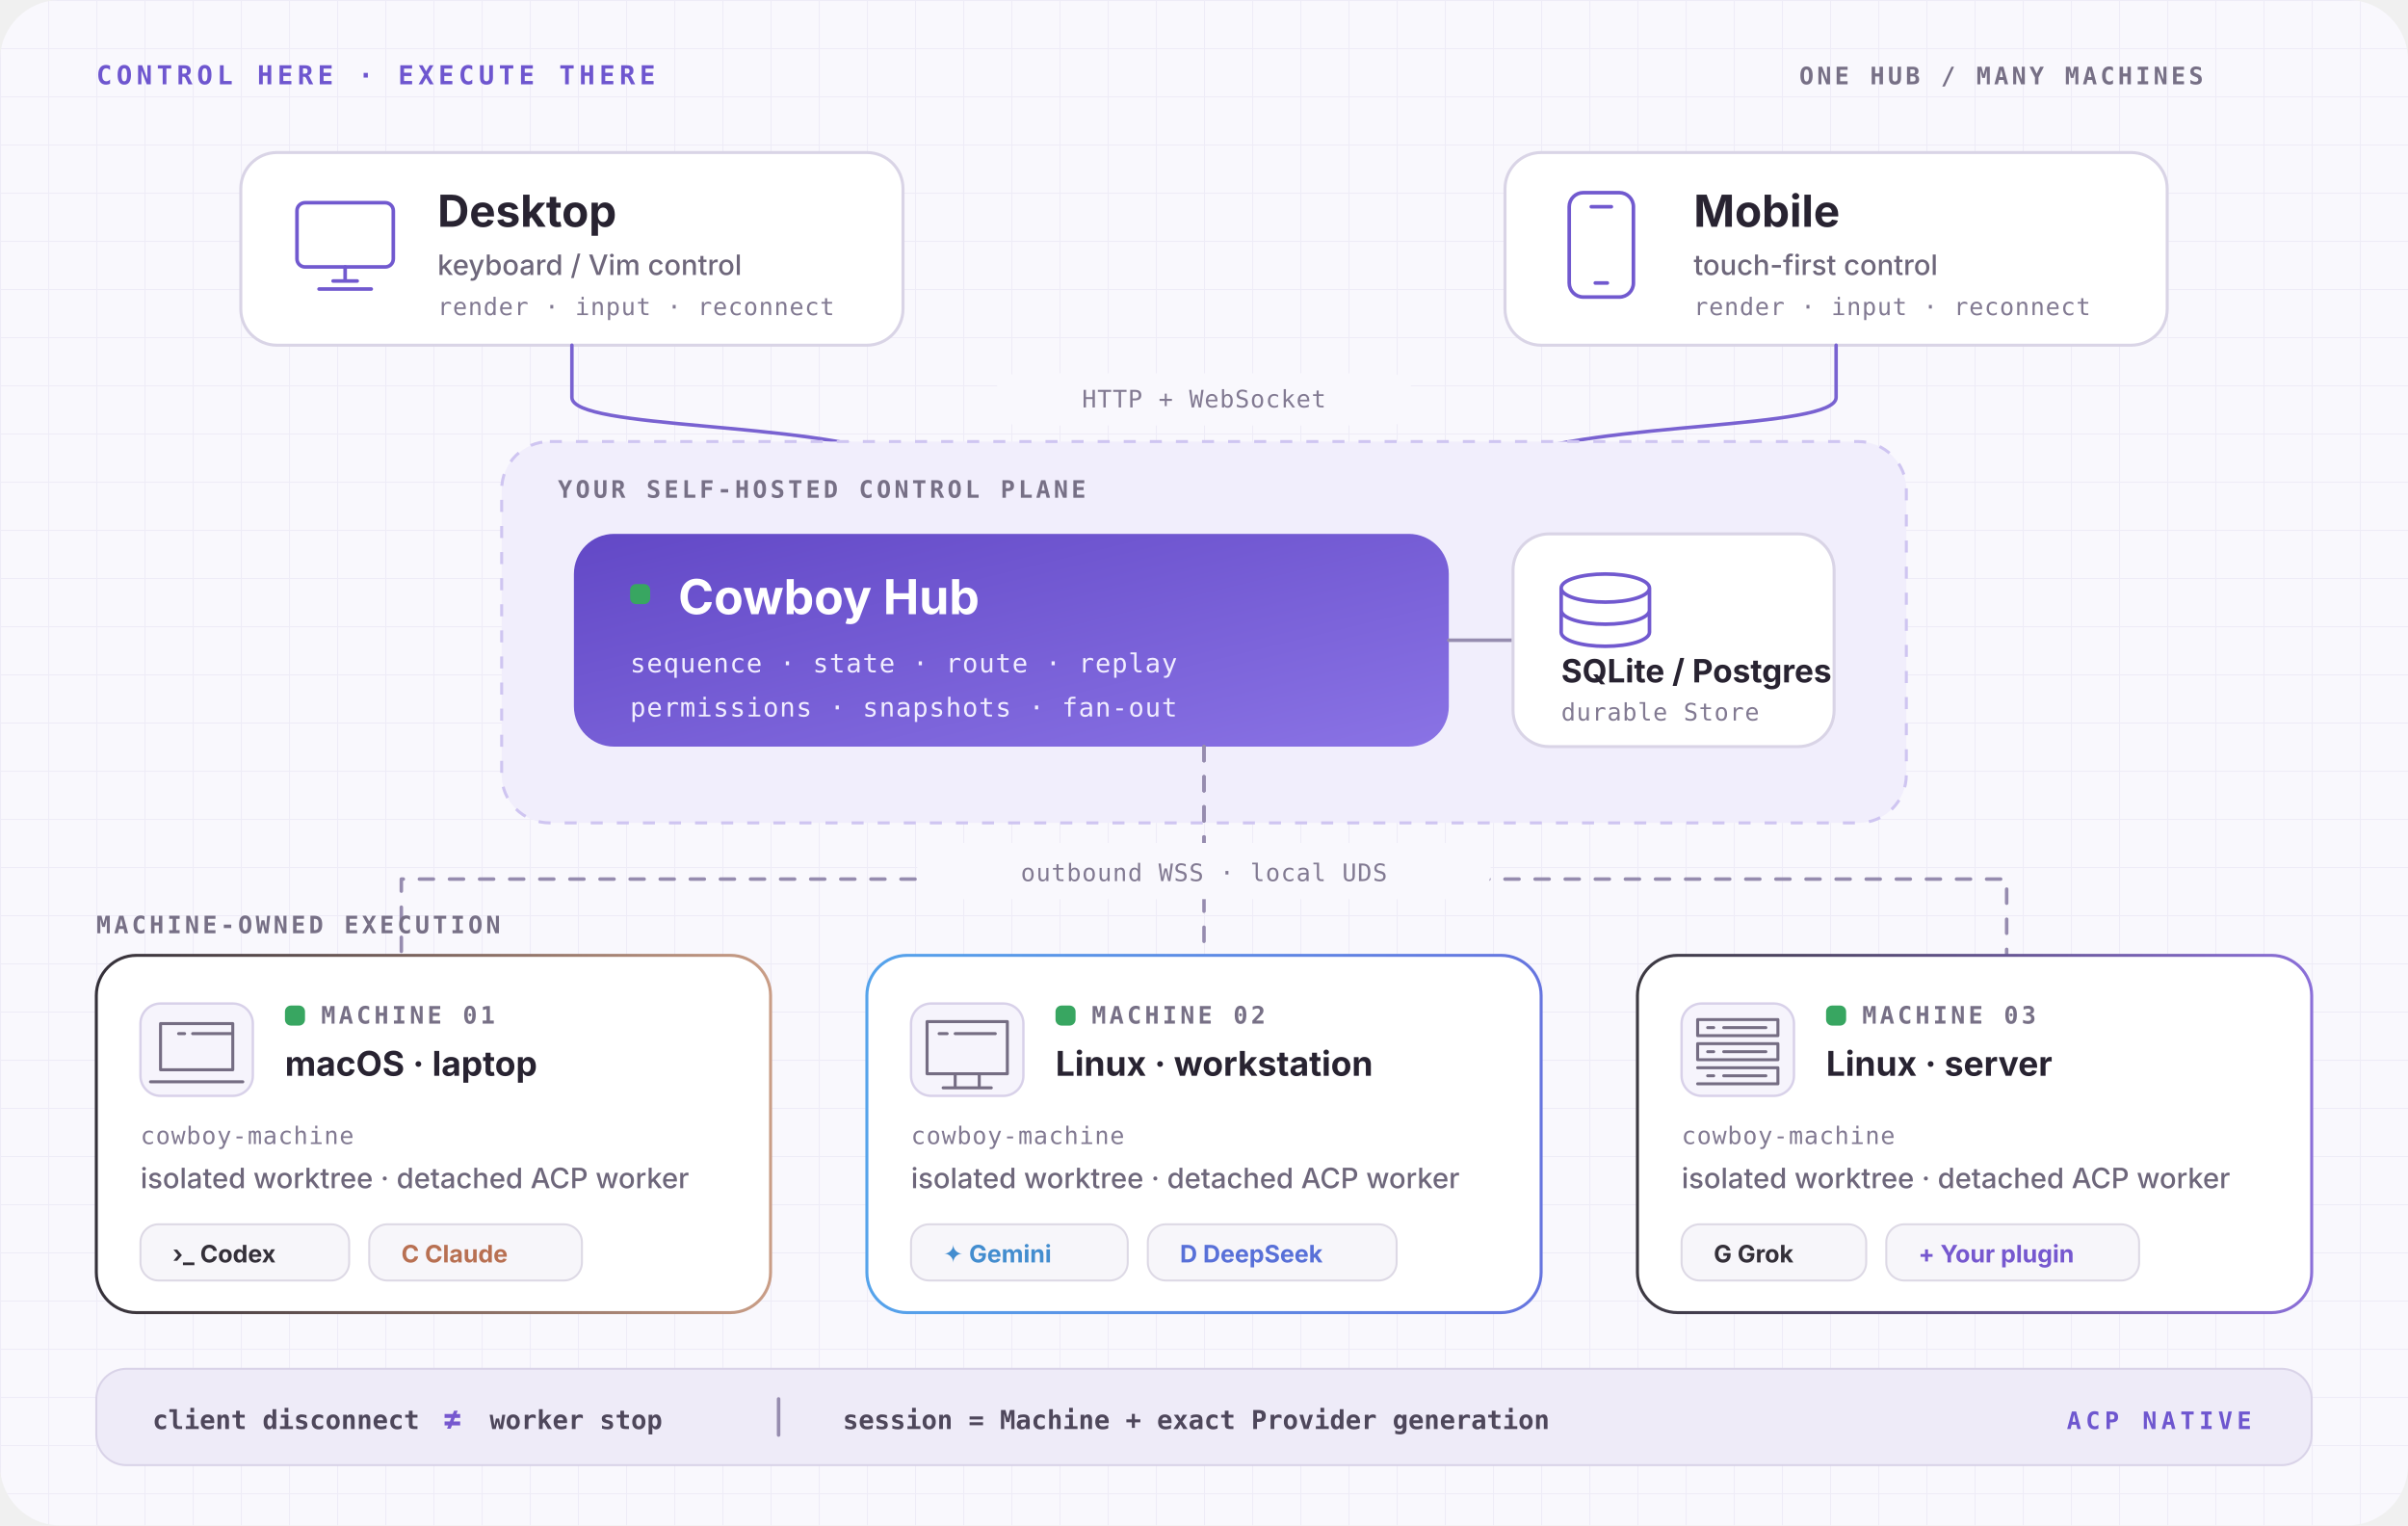
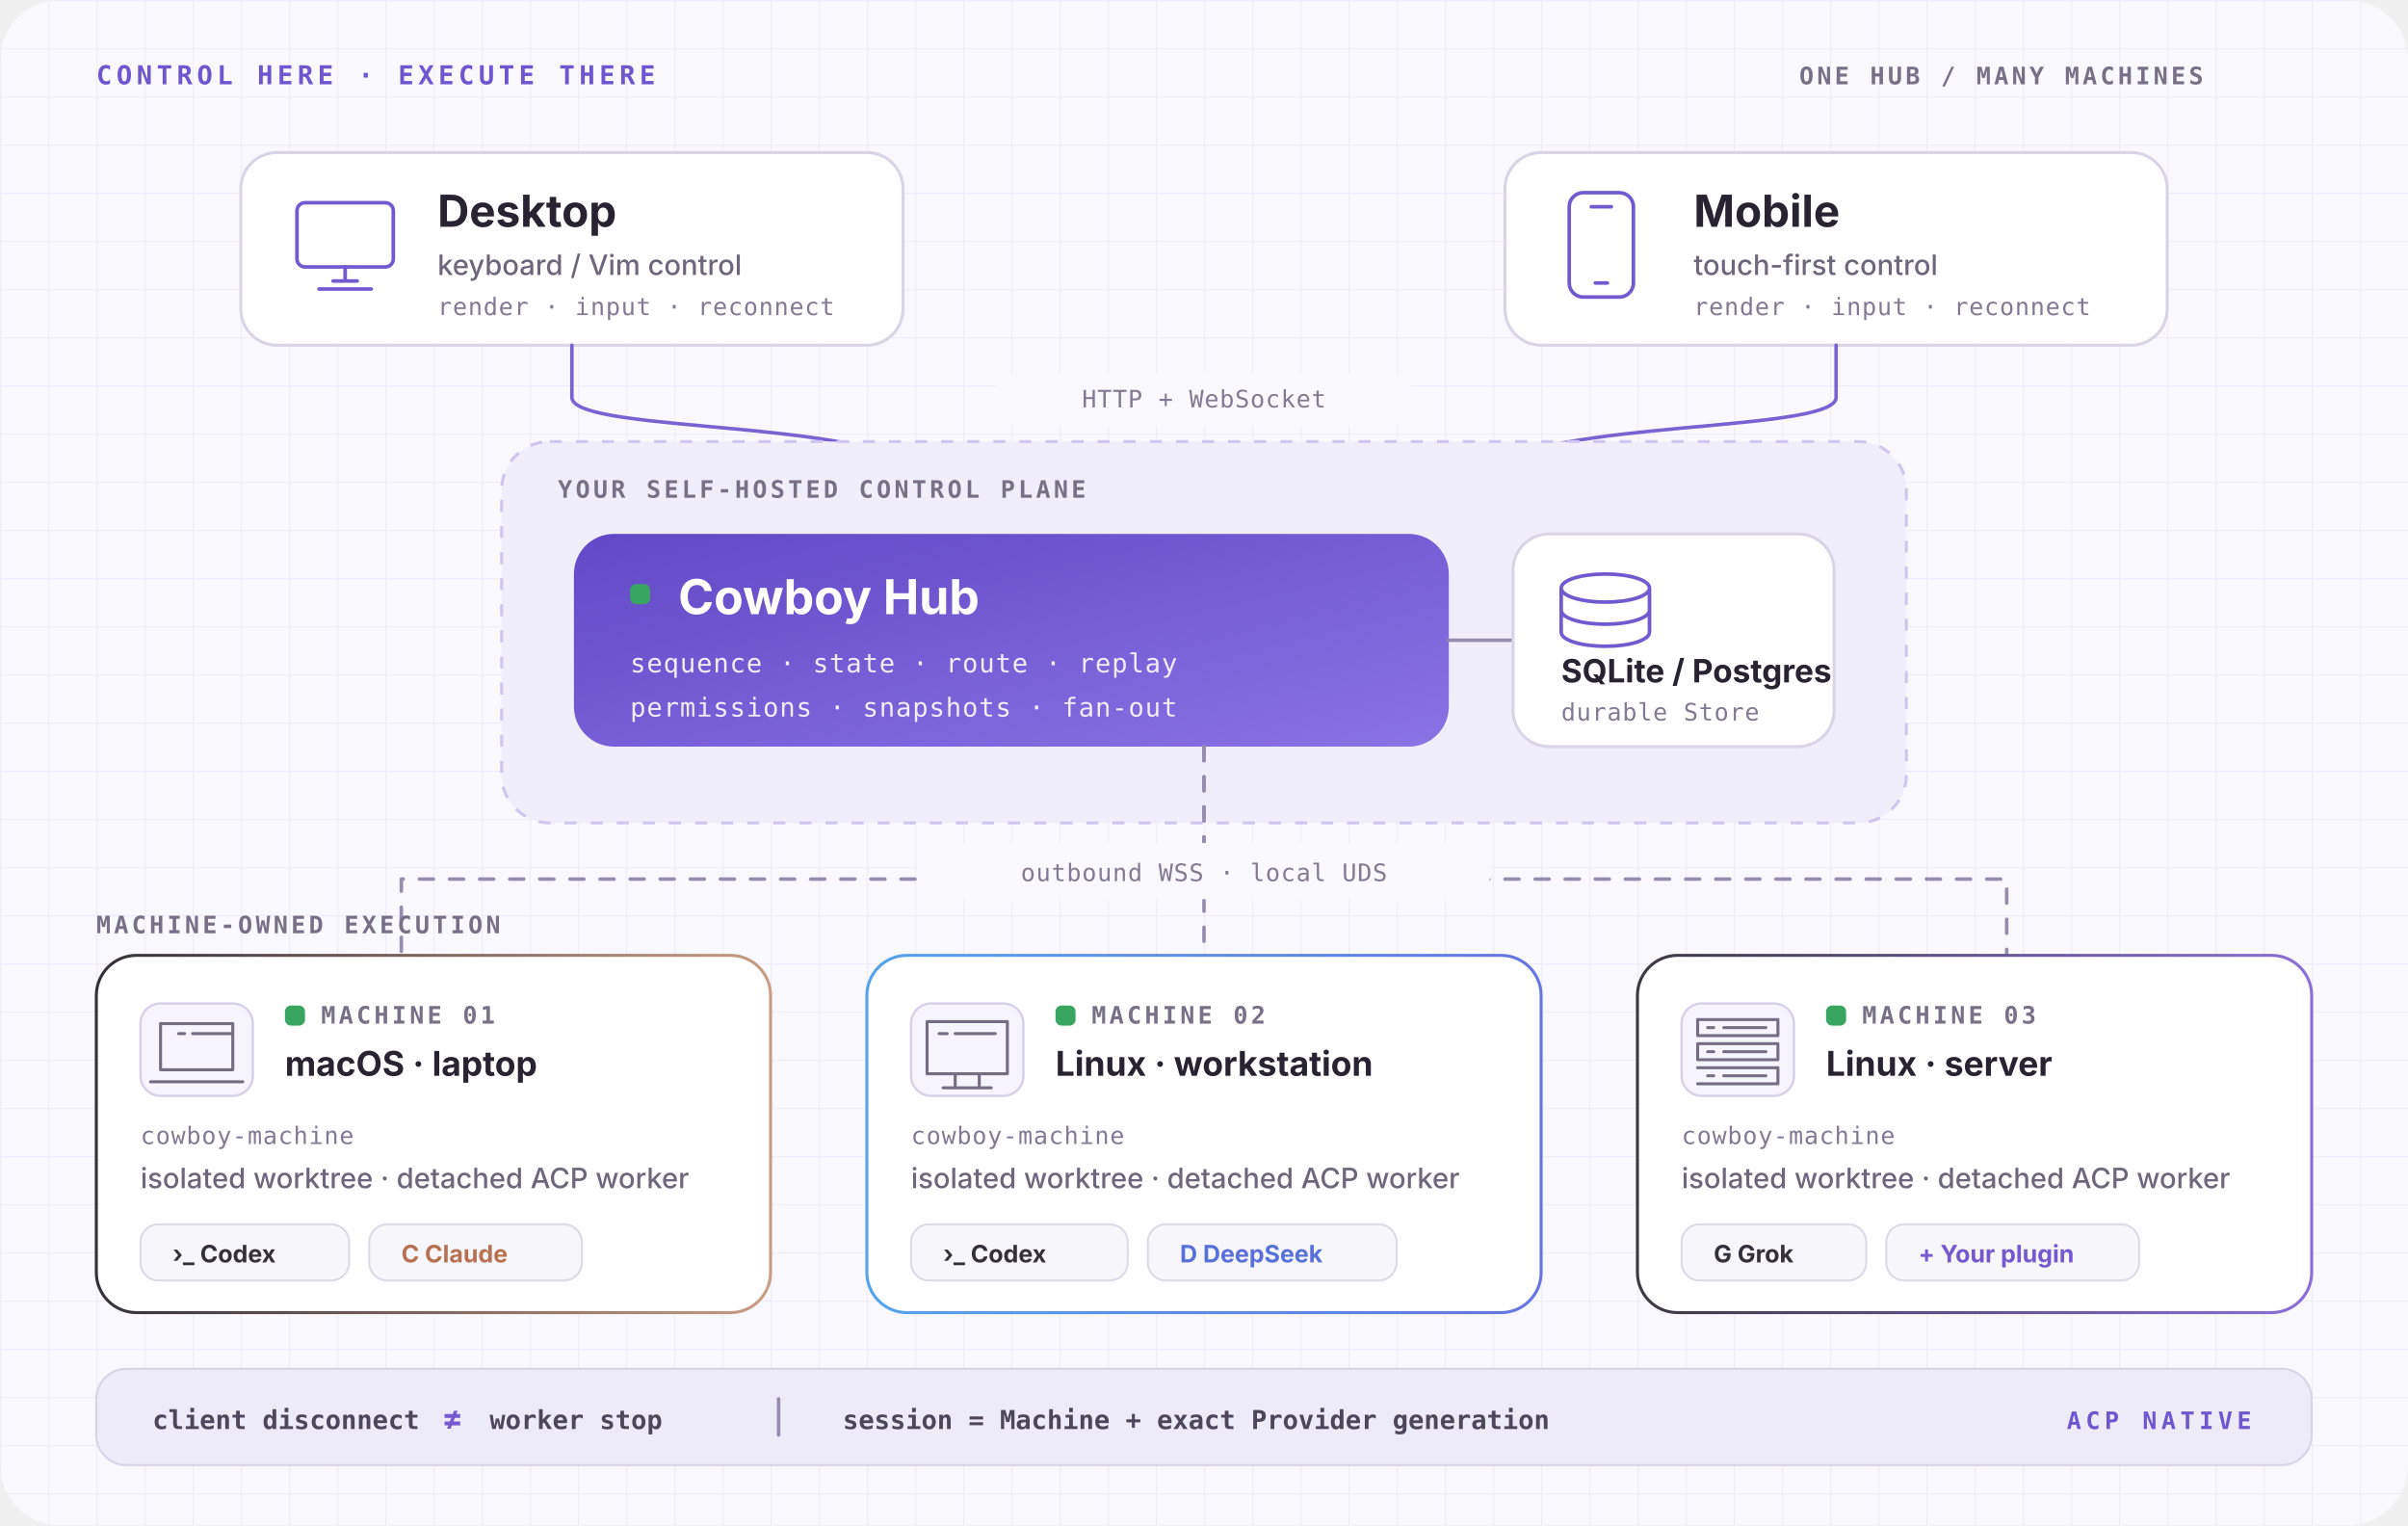
<svg xmlns="http://www.w3.org/2000/svg" viewBox="0 0 1200 760" role="img" aria-labelledby="title desc">
  <defs>
    <pattern id="grid" width="24" height="24" patternUnits="userSpaceOnUse">
      <path class="grid-line" d="M24 0H0V24" fill="none" />
    </pattern>
    <linearGradient id="hub-gradient" x1="0" x2="1" y1="0" y2="1">
      <stop class="hub-a" offset="0" />
      <stop class="hub-b" offset="1" />
    </linearGradient>
    <linearGradient id="machine-one" x1="0" x2="1">
      <stop class="machine-one-a" offset="0" />
      <stop class="machine-one-b" offset="1" />
    </linearGradient>
    <linearGradient id="machine-two" x1="0" x2="1">
      <stop class="machine-two-a" offset="0" />
      <stop class="machine-two-b" offset="1" />
    </linearGradient>
    <linearGradient id="machine-three" x1="0" x2="1">
      <stop class="machine-three-a" offset="0" />
      <stop class="machine-three-b" offset="1" />
    </linearGradient>
    <style>
      .canvas { fill: #f9f8fd; }
      .grid-line { stroke: #ddd8ed; stroke-width: 1; opacity: .38; }
      .eyebrow { fill: #6e56cf; font: 700 13px ui-monospace, SFMono-Regular, Menlo, Consolas, monospace; letter-spacing: 2.2px; }
      .section-label { fill: #777086; font: 650 12px ui-monospace, SFMono-Regular, Menlo, Consolas, monospace; letter-spacing: 1.6px; }
      .title { fill: #282331; font: 700 22px -apple-system, BlinkMacSystemFont, "Segoe UI", sans-serif; }
      .body { fill: #6e677b; font: 450 14px -apple-system, BlinkMacSystemFont, "Segoe UI", sans-serif; }
      .mono { fill: #827a92; font: 500 12px ui-monospace, SFMono-Regular, Menlo, Consolas, monospace; letter-spacing: .4px; }
      .client-card, .store-card { fill: #fff; stroke: #d9d4e6; stroke-width: 1.5; }
      .control-zone { fill: #f1eefc; stroke: #cfc5f1; stroke-width: 1.5; stroke-dasharray: 6 7; }
      .machine-card { fill: #fff; stroke-width: 1.5; }
      .machine-card-one { stroke: url(#machine-one); }
      .machine-card-two { stroke: url(#machine-two); }
      .machine-card-three { stroke: url(#machine-three); }
      .hub-a { stop-color: #6248c6; }
      .hub-b { stop-color: #8a73e5; }
      .machine-one-a { stop-color: #343039; }
      .machine-one-b { stop-color: #c99d86; }
      .machine-two-a { stop-color: #55a3eb; }
      .machine-two-b { stop-color: #6675df; }
      .machine-three-a { stop-color: #3c3941; }
      .machine-three-b { stop-color: #8b6fd8; }
      .hub-title { fill: #fff; font: 750 24px -apple-system, BlinkMacSystemFont, "Segoe UI", sans-serif; }
      .hub-body { fill: #f1edff; font: 500 13px ui-monospace, SFMono-Regular, Menlo, Consolas, monospace; letter-spacing: .45px; }
      .wire { fill: none; stroke: #968caf; stroke-width: 1.75; stroke-linecap: round; stroke-linejoin: round; }
      .wire-control { stroke: #7962d1; }
      .wire-remote { stroke-dasharray: 7 8; }
      .wire-label-bg { fill: #f9f8fd; }
      .device-icon, .platform-icon { fill: none; stroke: #7159cf; stroke-width: 1.8; stroke-linecap: round; stroke-linejoin: round; }
      .platform-shell { fill: #f6f4fc; stroke: #d8d1e9; stroke-width: 1.2; }
      .platform-detail { fill: none; stroke: #756d83; stroke-width: 1.5; stroke-linecap: round; stroke-linejoin: round; }
      .status { fill: #38a661; }
      .chip { fill: #f7f6fa; stroke: #ddd9e5; stroke-width: 1; }
      .chip-text { font: 650 12px -apple-system, BlinkMacSystemFont, "Segoe UI", sans-serif; }
      .codex { fill: #343039; }
      .claude { fill: #b87052; }
-       .gemini { fill: #438dcf; }
      .deepseek { fill: #5870d8; }
      .grok { fill: #343039; }
      .custom { fill: #7658cf; }
      .invariant-bar { fill: #eeebf8; stroke: #d9d3e8; stroke-width: 1; }
      .invariant { fill: #4e475b; font: 650 13px ui-monospace, SFMono-Regular, Menlo, Consolas, monospace; }
      .not-equal { fill: #7658cf; font: 750 16px -apple-system, BlinkMacSystemFont, "Segoe UI", sans-serif; }

      @media (prefers-color-scheme: dark) {
        .canvas { fill: #17131f; }
        .grid-line { stroke: #3e3652; opacity: .42; }
        .eyebrow { fill: #a78fff; }
        .section-label { fill: #9990aa; }
        .title { fill: #f5f1fb; }
        .body { fill: #bdb4ca; }
        .mono { fill: #a99fb8; }
        .client-card, .store-card { fill: #201b2a; stroke: #443b56; }
        .control-zone { fill: #211a33; stroke: #5f4b91; }
        .machine-card { fill: #1e1927; }
        .machine-one-a { stop-color: #aca3b3; }
        .machine-one-b { stop-color: #d49779; }
        .machine-two-a { stop-color: #63b3f4; }
        .machine-two-b { stop-color: #8390ff; }
        .machine-three-a { stop-color: #b8b0bf; }
        .machine-three-b { stop-color: #aa8ef3; }
        .wire { stroke: #756b89; }
        .wire-control { stroke: #9a82ef; }
        .wire-label-bg { fill: #17131f; }
        .platform-shell, .chip { fill: #282231; stroke: #4a4159; }
        .platform-detail { stroke: #b4aabd; }
        .codex, .grok { fill: #eee9f3; }
        .claude { fill: #e59a78; }
-         .gemini { fill: #72b9f2; }
        .deepseek { fill: #8799ff; }
        .custom { fill: #b096ff; }
        .invariant-bar { fill: #211b2b; stroke: #443b54; }
        .invariant { fill: #d1c8dc; }
        .not-equal { fill: #a88fff; }
      }
    </style>
  </defs>
  <rect class="canvas" width="1200" height="760" rx="30" />
  <rect width="1200" height="760" rx="30" fill="url(#grid)" />
  <text class="eyebrow" x="48" y="42">CONTROL HERE · EXECUTE THERE</text>
  <text class="section-label" x="1098" y="42" text-anchor="end">ONE HUB / MANY MACHINES</text>
  <g aria-label="Desktop client">
    <rect class="client-card" x="120" y="76" width="330" height="96" rx="18" />
    <g class="device-icon" transform="translate(148 101)">
      <rect width="48" height="32" rx="4" />
      <path d="M18 39h12M24 32v7M11 43h26" />
    </g>
    <text class="title" x="218" y="113">Desktop</text>
    <text class="body" x="218" y="137">keyboard / Vim control</text>
    <text class="mono" x="218" y="157">render · input · reconnect</text>
  </g>
  <g aria-label="Mobile client">
    <rect class="client-card" x="750" y="76" width="330" height="96" rx="18" />
    <g class="device-icon" transform="translate(782 96)">
      <rect width="32" height="52" rx="7" />
      <path d="M11 7h10M13 45h6" />
    </g>
    <text class="title" x="844" y="113">Mobile</text>
    <text class="body" x="844" y="137">touch-first control</text>
    <text class="mono" x="844" y="157">render · input · reconnect</text>
  </g>
  <path class="wire wire-control" d="M285 172V198C285 214 405 210 448 228" />
  <path class="wire wire-control" d="M915 172V198C915 214 795 210 752 228" />
  <rect class="wire-label-bg" x="495" y="186" width="210" height="26" rx="13" />
  <text class="mono" x="600" y="203" text-anchor="middle">HTTP + WebSocket</text>
  <g aria-label="Self-hosted Cowboy control plane">
    <rect class="control-zone" x="250" y="220" width="700" height="190" rx="24" />
    <text class="section-label" x="278" y="248">YOUR SELF-HOSTED CONTROL PLANE</text>
    <rect x="286" y="266" width="436" height="106" rx="20" fill="url(#hub-gradient)" />
    <rect class="status" x="314" y="291" width="10" height="10" rx="3" />
    <text class="hub-title" x="338" y="306">Cowboy Hub</text>
    <text class="hub-body" x="314" y="335">sequence · state · route · replay</text>
    <text class="hub-body" x="314" y="357">permissions · snapshots · fan-out</text>
    <path class="wire" d="M722 319H754" />
    <rect class="store-card" x="754" y="266" width="160" height="106" rx="18" />
    <g class="device-icon" transform="translate(778 286)">
      <path d="M0 7c0-4 10-7 22-7s22 3 22 7-10 7-22 7S0 11 0 7Zm0 0v22c0 4 10 7 22 7s22-3 22-7V7M0 18c0 4 10 7 22 7s22-3 22-7" />
    </g>
    <text class="title" x="778" y="340" style="font-size:16px">SQLite / Postgres</text>
    <text class="mono" x="778" y="359">durable Store</text>
  </g>
  <path class="wire wire-remote" d="M600 372V438H200V476" />
  <path class="wire wire-remote" d="M600 372V476" />
  <path class="wire wire-remote" d="M600 438H1000V476" />
  <rect class="wire-label-bg" x="457" y="420" width="286" height="28" rx="14" />
  <text class="mono" x="600" y="439" text-anchor="middle">outbound WSS · local UDS</text>
  <text class="section-label" x="48" y="465">MACHINE-OWNED EXECUTION</text>
  <g aria-label="Machine 01, macOS laptop">
    <rect class="machine-card machine-card-one" x="48" y="476" width="336" height="178" rx="20" />
    <g transform="translate(70 500)">
      <rect class="platform-shell" width="56" height="46" rx="10" />
      <path class="platform-detail" d="M10 10h36v23H10zM5 39h46M19 15h3M26 15h20" />
    </g>
    <rect class="status" x="142" y="501" width="10" height="10" rx="3" />
    <text class="section-label" x="160" y="510">MACHINE 01</text>
    <text class="title" x="142" y="536" style="font-size:17px">macOS · laptop</text>
    <text class="mono" x="70" y="570">cowboy-machine</text>
    <text class="body" x="70" y="592">isolated worktree · detached ACP worker</text>
    <g transform="translate(70 610)">
      <rect class="chip" width="104" height="28" rx="9" />
      <text class="chip-text codex" x="16" y="19">›_  Codex</text>
      <rect class="chip" x="114" width="106" height="28" rx="9" />
      <text class="chip-text claude" x="130" y="19">C  Claude</text>
    </g>
  </g>
  <g aria-label="Machine 02, Linux workstation">
    <rect class="machine-card machine-card-two" x="432" y="476" width="336" height="178" rx="20" />
    <g transform="translate(454 500)">
      <rect class="platform-shell" width="56" height="46" rx="10" />
      <path class="platform-detail" d="M8 9h40v26H8zM22 35v6M34 35v6M16 42h24M14 15h4M22 15h20" />
    </g>
    <rect class="status" x="526" y="501" width="10" height="10" rx="3" />
    <text class="section-label" x="544" y="510">MACHINE 02</text>
    <text class="title" x="526" y="536" style="font-size:17px">Linux · workstation</text>
    <text class="mono" x="454" y="570">cowboy-machine</text>
    <text class="body" x="454" y="592">isolated worktree · detached ACP worker</text>
    <g transform="translate(454 610)">
      <rect class="chip" width="108" height="28" rx="9" />
-       <text class="chip-text gemini" x="16" y="19">✦  Gemini</text>
+       <text class="chip-text codex" x="16" y="19">›_  Codex</text>
      <rect class="chip" x="118" width="124" height="28" rx="9" />
      <text class="chip-text deepseek" x="134" y="19">D  DeepSeek</text>
    </g>
  </g>
  <g aria-label="Machine 03, Linux server">
    <rect class="machine-card machine-card-three" x="816" y="476" width="336" height="178" rx="20" />
    <g transform="translate(838 500)">
      <rect class="platform-shell" width="56" height="46" rx="10" />
      <path class="platform-detail" d="M8 8h40v8H8zM8 20h40v8H8zM8 32h40v8H8M13 12h3M13 24h3M13 36h3M21 12h21M21 24h21M21 36h21" />
    </g>
    <rect class="status" x="910" y="501" width="10" height="10" rx="3" />
    <text class="section-label" x="928" y="510">MACHINE 03</text>
    <text class="title" x="910" y="536" style="font-size:17px">Linux · server</text>
    <text class="mono" x="838" y="570">cowboy-machine</text>
    <text class="body" x="838" y="592">isolated worktree · detached ACP worker</text>
    <g transform="translate(838 610)">
      <rect class="chip" width="92" height="28" rx="9" />
      <text class="chip-text grok" x="16" y="19">G  Grok</text>
      <rect class="chip" x="102" width="126" height="28" rx="9" />
      <text class="chip-text custom" x="118" y="19">+  Your plugin</text>
    </g>
  </g>
  <g aria-label="Architecture invariants">
    <rect class="invariant-bar" x="48" y="682" width="1104" height="48" rx="15" />
    <text class="invariant" x="76" y="712">client disconnect</text>
    <text class="not-equal" x="220" y="712">≠</text>
    <text class="invariant" x="244" y="712">worker stop</text>
    <path class="wire" d="M388 697v18" />
    <text class="invariant" x="420" y="712">session = Machine + exact Provider generation</text>
    <text class="eyebrow" x="1122" y="712" text-anchor="end" style="font-size:12px">ACP NATIVE</text>
  </g>
</svg>
